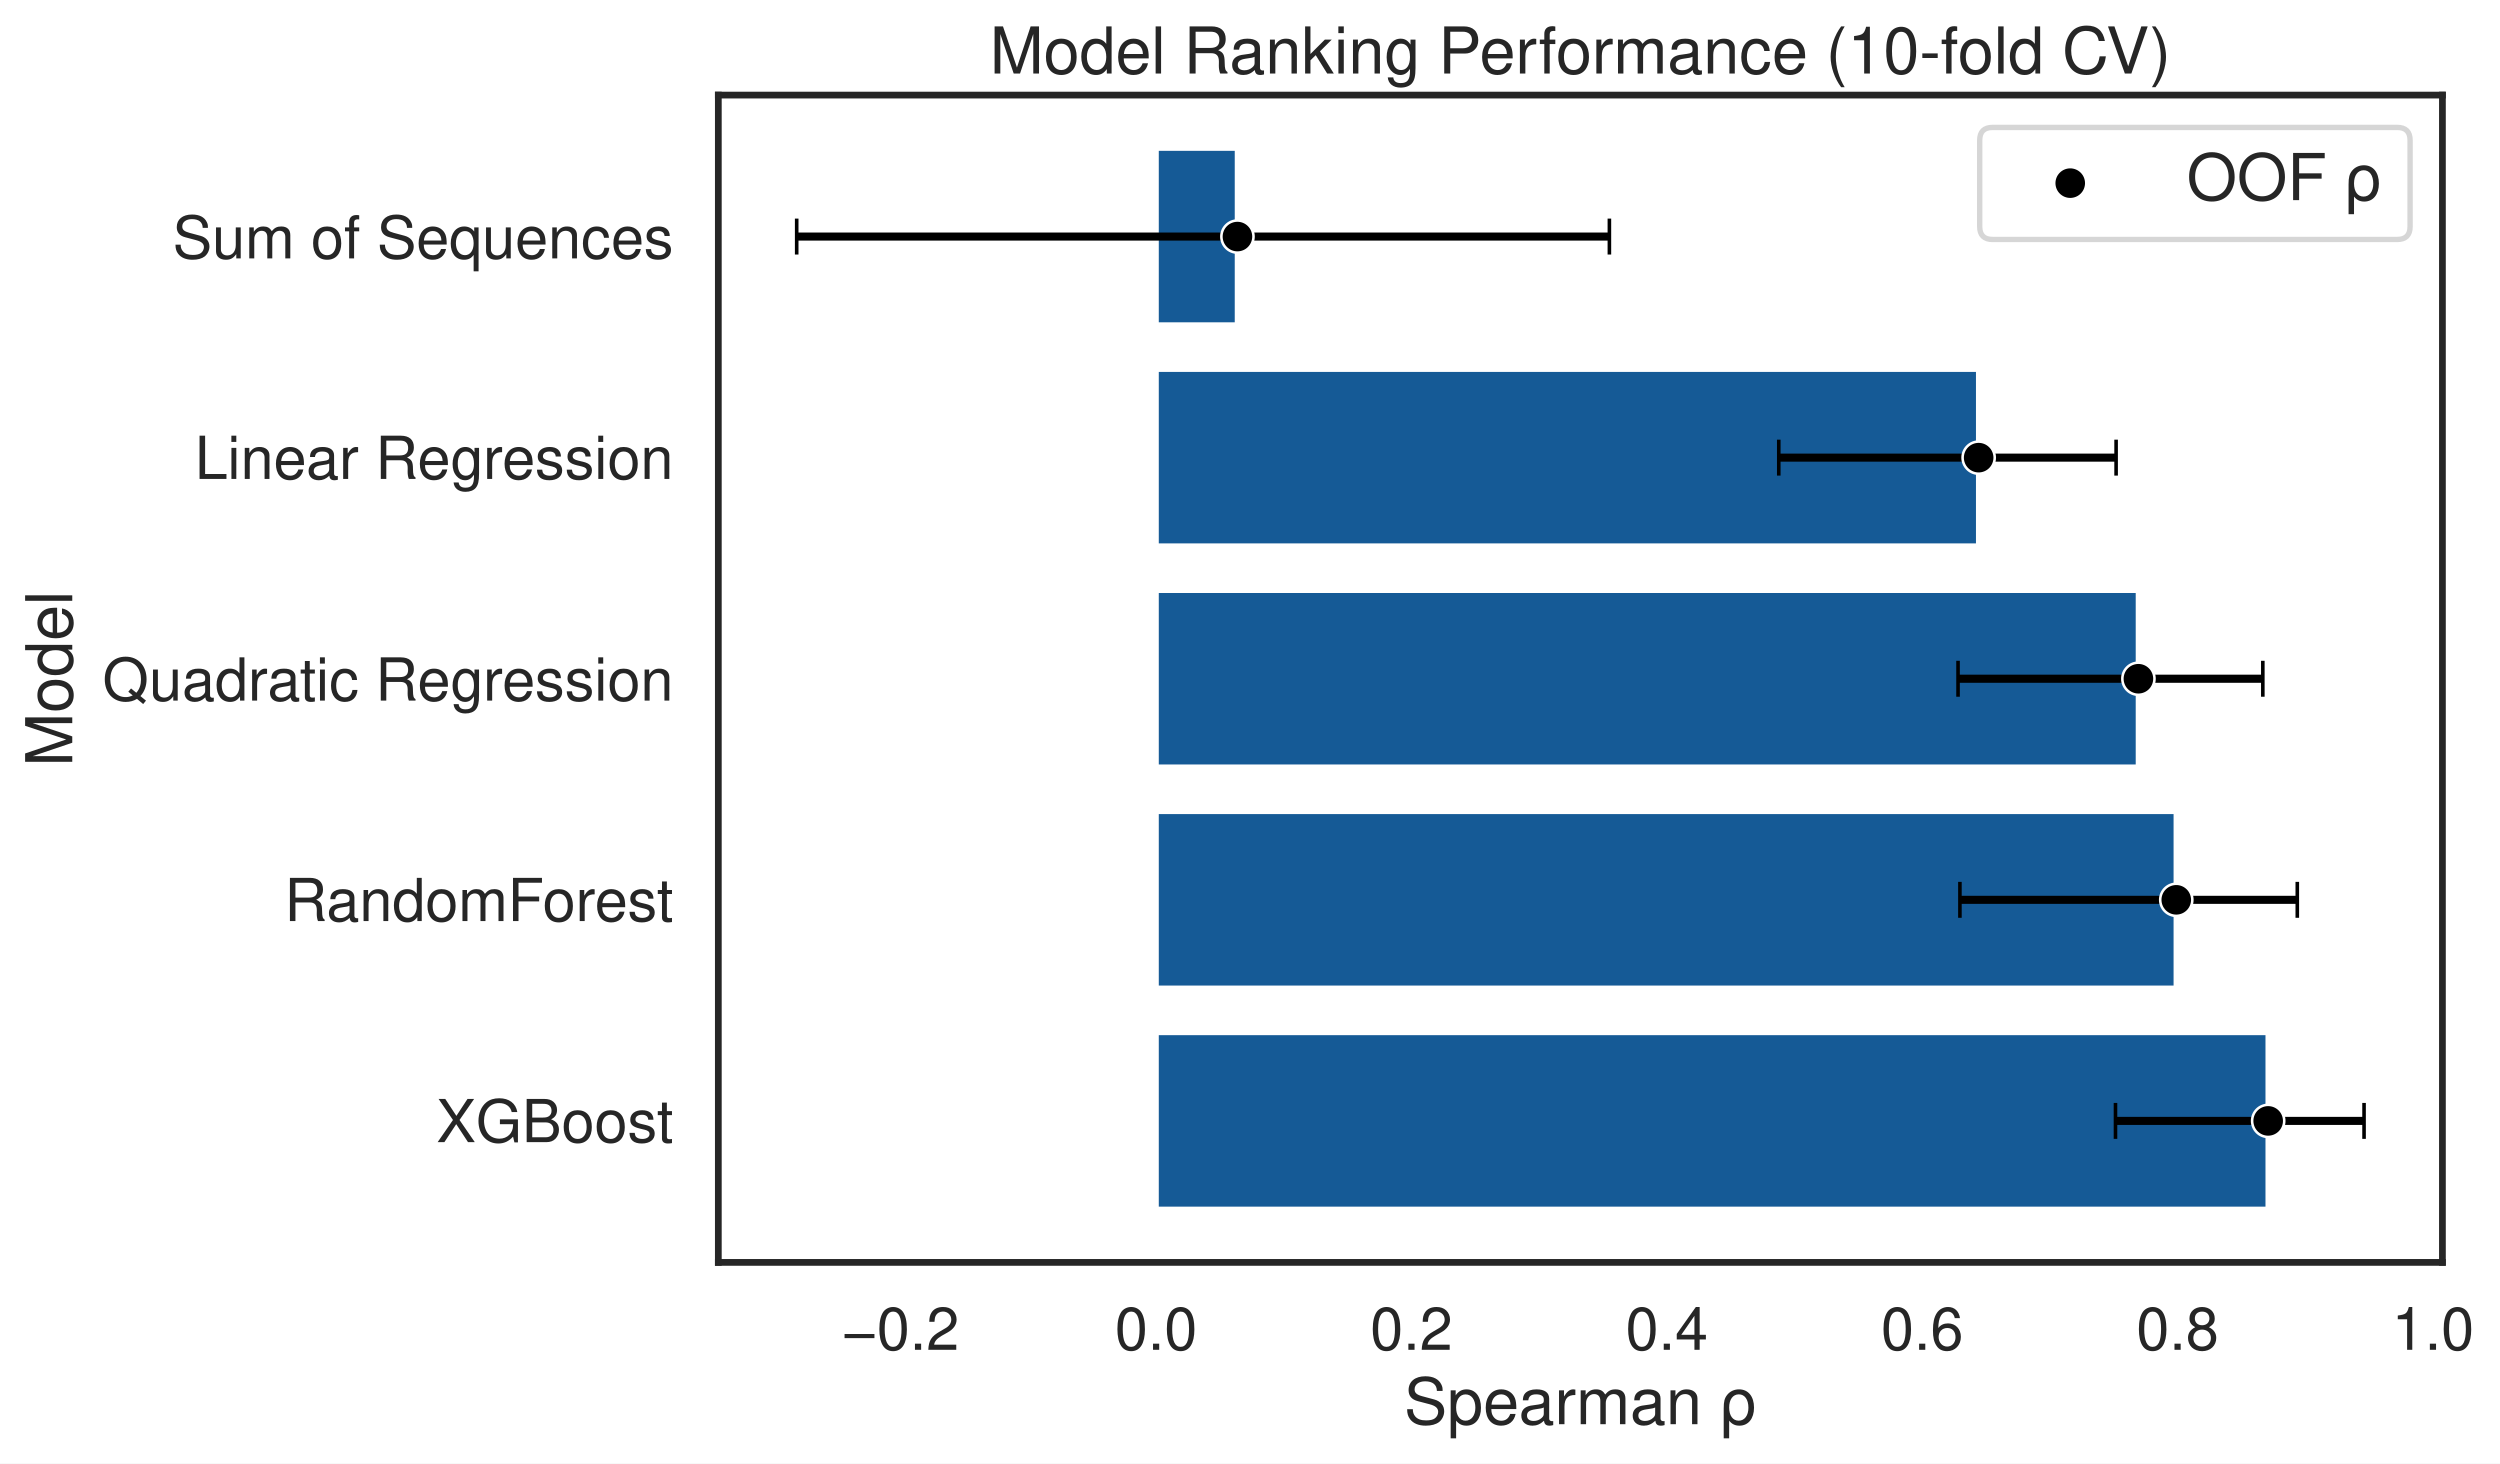
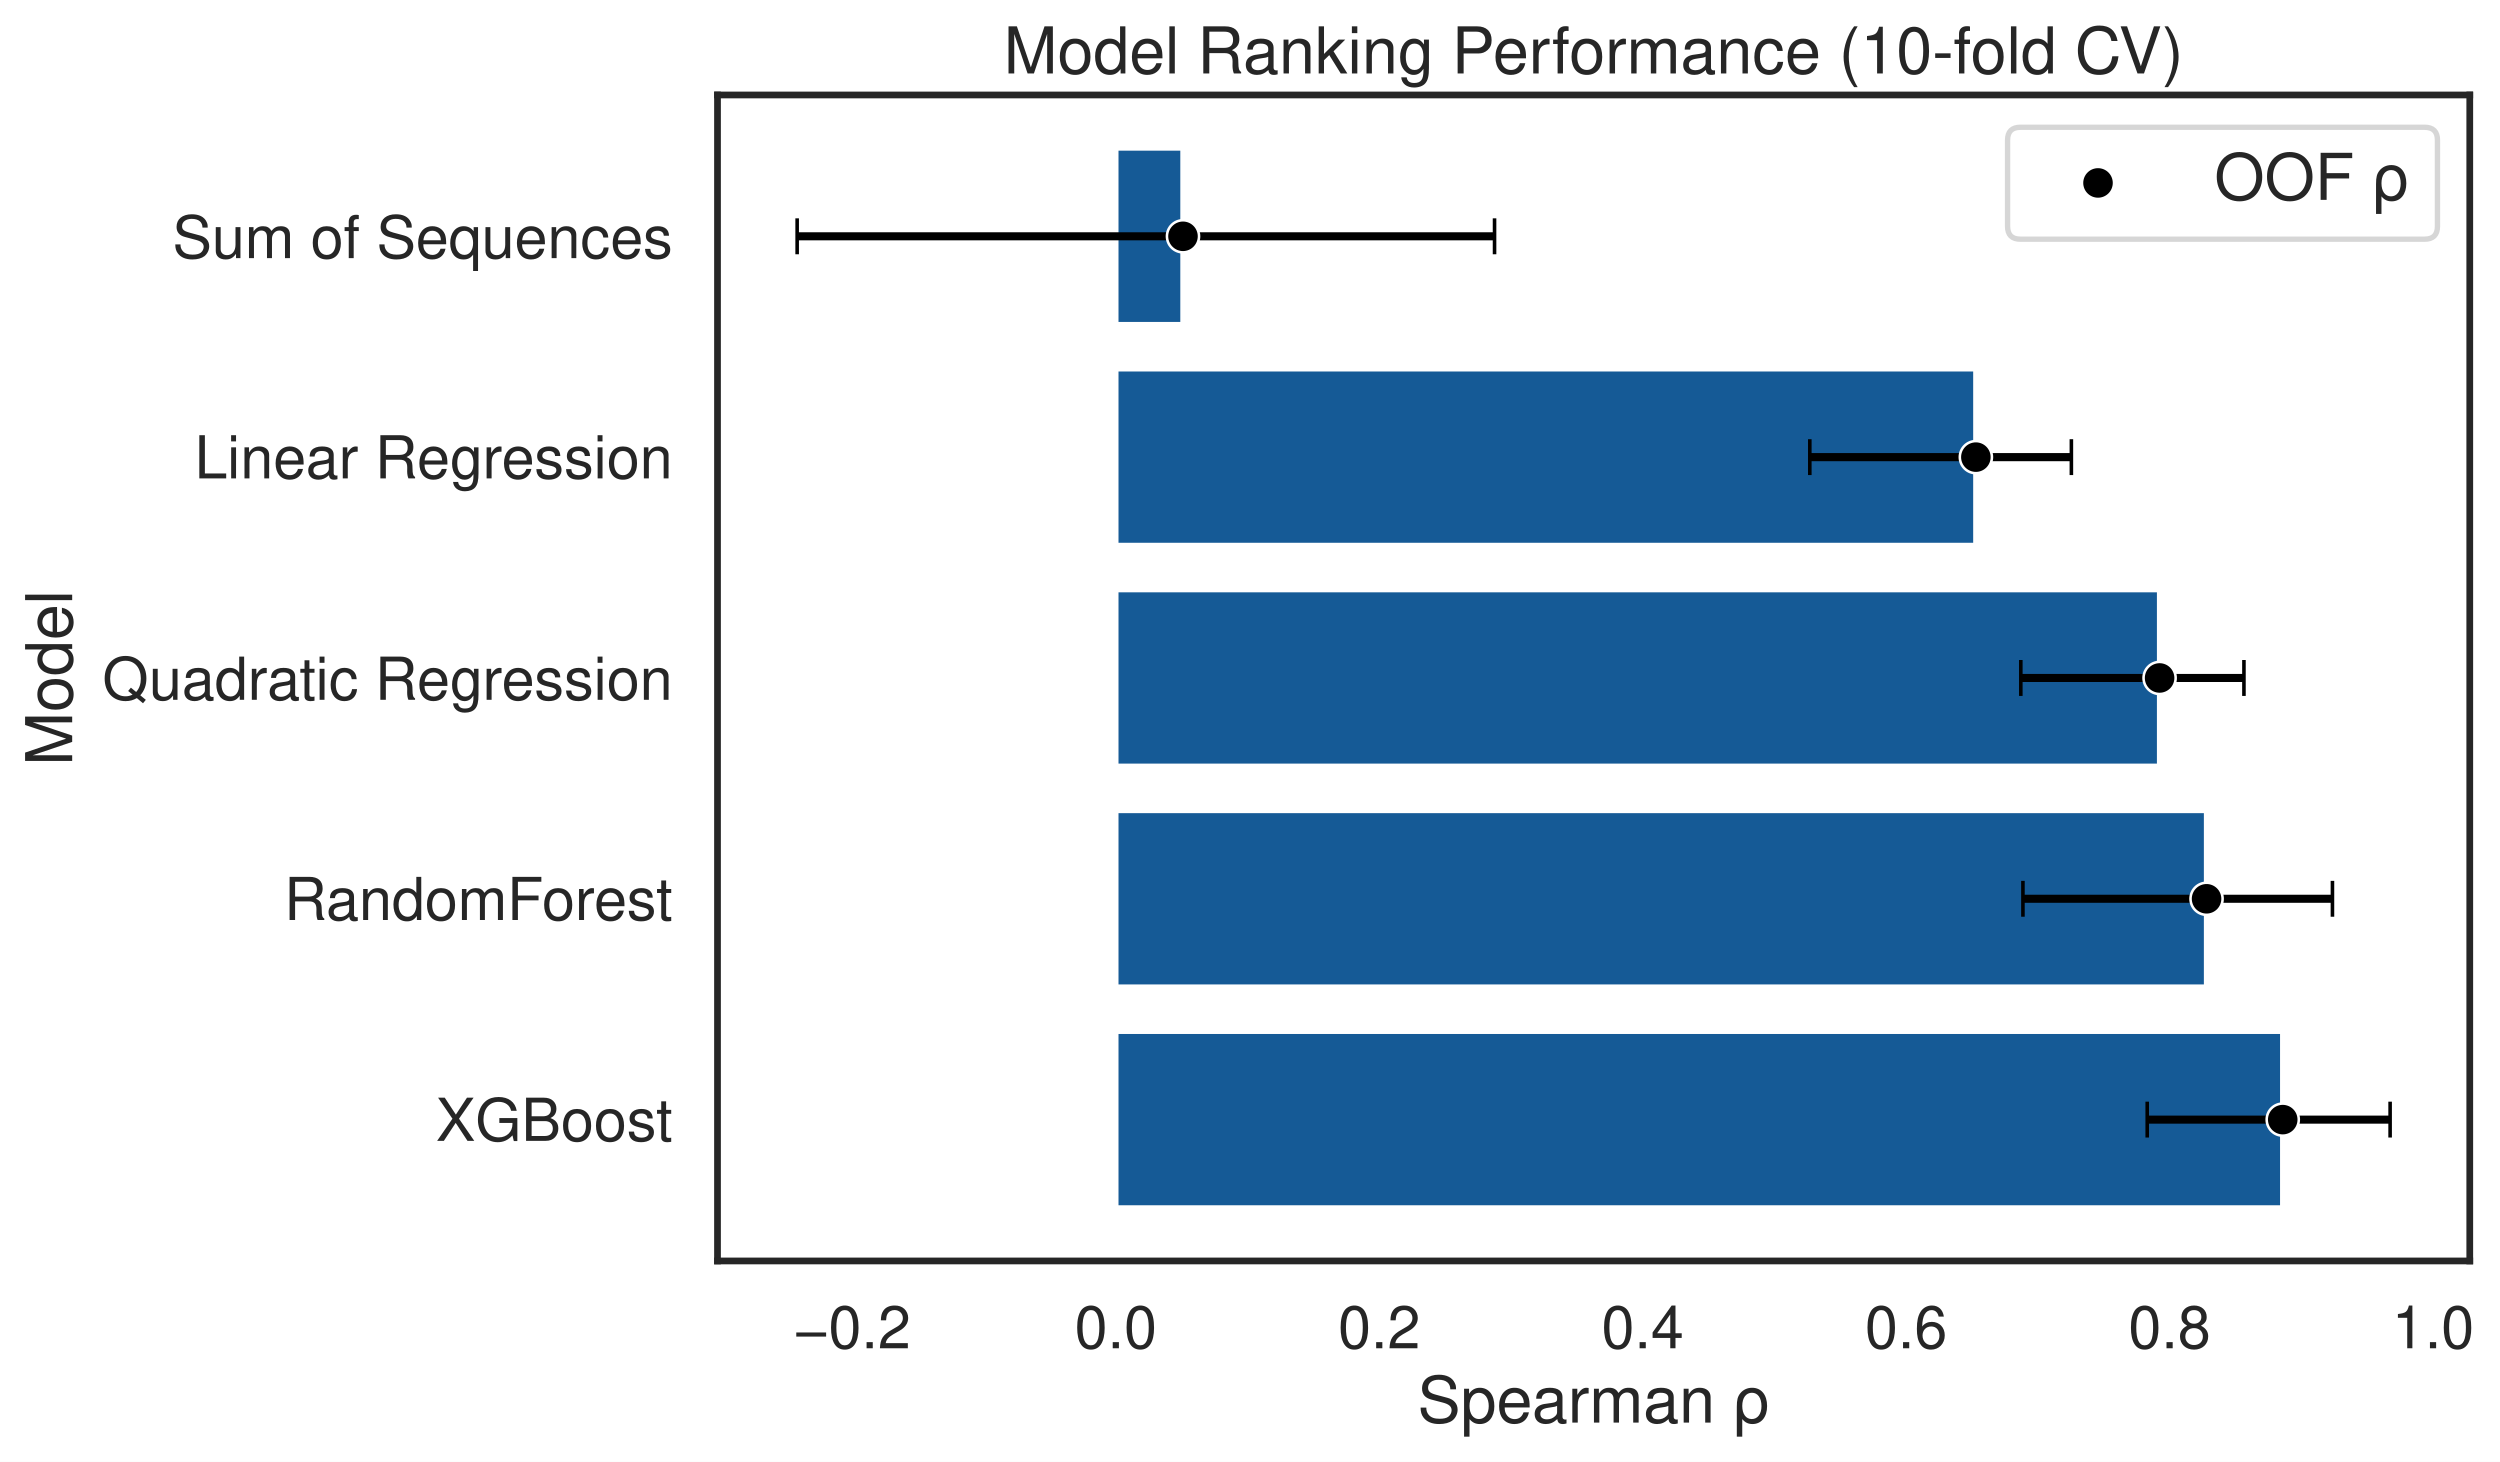
- <svg xmlns="http://www.w3.org/2000/svg" xmlns:xlink="http://www.w3.org/1999/xlink" width="695.827pt" height="407.355pt" viewBox="0 0 695.827 407.355" version="1.1">
+ <svg xmlns="http://www.w3.org/2000/svg" xmlns:xlink="http://www.w3.org/1999/xlink" width="696.622pt" height="407.355pt" viewBox="0 0 696.622 407.355" version="1.1">
  <defs>
    <style type="text/css">*{stroke-linejoin: round; stroke-linecap: butt}</style>
  </defs>
  <g id="figure_1">
    <g id="patch_1">
-       <path d="M 0 407.355  L 695.827 407.355  L 695.827 0  L 0 0  z " style="fill: #ffffff" />
+       <path d="M 0 407.355  L 696.622 407.355  L 696.622 0  L 0 0  z " style="fill: #ffffff" />
    </g>
    <g id="axes_1">
      <g id="patch_2">
-         <path d="M 199.932 351.364  L 679.801 351.364  L 679.801 26.464  L 199.932 26.464  z " style="fill: #ffffff" />
+         <path d="M 199.932 351.364  L 688.197 351.364  L 688.197 26.464  L 199.932 26.464  z " style="fill: #ffffff" />
      </g>
      <g id="matplotlib.axis_1">
        <g id="xtick_1">
          <g id="text_1">
-             <text style="font-size: 16.5px; font-family: 'Helvetica', 'Arial', 'DejaVu Sans', sans-serif; text-anchor: middle; fill: #262626" x="250.698" y="375.7" transform="rotate(-0 250.698 375.6999)">−0.2</text>
+             <text style="font-size: 16.5px; font-family: 'Helvetica', 'Arial', 'DejaVu Sans', sans-serif; text-anchor: middle; fill: #262626" x="237.513" y="375.7" transform="rotate(-0 237.5131 375.6999)">−0.2</text>
          </g>
        </g>
        <g id="xtick_2">
          <g id="text_2">
-             <text style="font-size: 16.5px; font-family: 'Helvetica', 'Arial', 'DejaVu Sans', sans-serif; text-anchor: middle; fill: #262626" x="321.775" y="375.7" transform="rotate(-0 321.7749 375.6999)">0.0</text>
+             <text style="font-size: 16.5px; font-family: 'Helvetica', 'Arial', 'DejaVu Sans', sans-serif; text-anchor: middle; fill: #262626" x="310.92" y="375.7" transform="rotate(-0 310.92 375.6999)">0.0</text>
          </g>
        </g>
        <g id="xtick_3">
          <g id="text_3">
-             <text style="font-size: 16.5px; font-family: 'Helvetica', 'Arial', 'DejaVu Sans', sans-serif; text-anchor: middle; fill: #262626" x="392.852" y="375.7" transform="rotate(-0 392.8519 375.6999)">0.2</text>
+             <text style="font-size: 16.5px; font-family: 'Helvetica', 'Arial', 'DejaVu Sans', sans-serif; text-anchor: middle; fill: #262626" x="384.327" y="375.7" transform="rotate(-0 384.3269 375.6999)">0.2</text>
          </g>
        </g>
        <g id="xtick_4">
          <g id="text_4">
-             <text style="font-size: 16.5px; font-family: 'Helvetica', 'Arial', 'DejaVu Sans', sans-serif; text-anchor: middle; fill: #262626" x="463.929" y="375.7" transform="rotate(-0 463.9288 375.6999)">0.4</text>
+             <text style="font-size: 16.5px; font-family: 'Helvetica', 'Arial', 'DejaVu Sans', sans-serif; text-anchor: middle; fill: #262626" x="457.734" y="375.7" transform="rotate(-0 457.7338 375.6999)">0.4</text>
          </g>
        </g>
        <g id="xtick_5">
          <g id="text_5">
-             <text style="font-size: 16.5px; font-family: 'Helvetica', 'Arial', 'DejaVu Sans', sans-serif; text-anchor: middle; fill: #262626" x="535.006" y="375.7" transform="rotate(-0 535.0057 375.6999)">0.6</text>
+             <text style="font-size: 16.5px; font-family: 'Helvetica', 'Arial', 'DejaVu Sans', sans-serif; text-anchor: middle; fill: #262626" x="531.141" y="375.7" transform="rotate(-0 531.1407 375.6999)">0.6</text>
          </g>
        </g>
        <g id="xtick_6">
          <g id="text_6">
-             <text style="font-size: 16.5px; font-family: 'Helvetica', 'Arial', 'DejaVu Sans', sans-serif; text-anchor: middle; fill: #262626" x="606.083" y="375.7" transform="rotate(-0 606.0827 375.6999)">0.8</text>
+             <text style="font-size: 16.5px; font-family: 'Helvetica', 'Arial', 'DejaVu Sans', sans-serif; text-anchor: middle; fill: #262626" x="604.548" y="375.7" transform="rotate(-0 604.5476 375.6999)">0.8</text>
          </g>
        </g>
        <g id="xtick_7">
          <g id="text_7">
-             <text style="font-size: 16.5px; font-family: 'Helvetica', 'Arial', 'DejaVu Sans', sans-serif; text-anchor: middle; fill: #262626" x="677.16" y="375.7" transform="rotate(-0 677.1596 375.6999)">1.0</text>
+             <text style="font-size: 16.5px; font-family: 'Helvetica', 'Arial', 'DejaVu Sans', sans-serif; text-anchor: middle; fill: #262626" x="677.955" y="375.7" transform="rotate(-0 677.9545 375.6999)">1.0</text>
          </g>
        </g>
        <g id="text_8">
-           <text style="font-size: 18px; font-family: 'Helvetica', 'Arial', 'DejaVu Sans', sans-serif; text-anchor: middle; fill: #262626" x="439.867" y="396.403" transform="rotate(-0 439.8667 396.4029)">Spearman ρ</text>
+           <text style="font-size: 18px; font-family: 'Helvetica', 'Arial', 'DejaVu Sans', sans-serif; text-anchor: middle; fill: #262626" x="444.064" y="396.403" transform="rotate(-0 444.0645 396.4029)">Spearman ρ</text>
        </g>
      </g>
      <g id="matplotlib.axis_2">
        <g id="ytick_1">
          <g id="text_9">
            <text style="font-size: 16.5px; font-family: 'Helvetica', 'Arial', 'DejaVu Sans', sans-serif; text-anchor: end; fill: #262626" x="187.432" y="71.925" transform="rotate(-0 187.432 71.92479)">Sum of Sequences</text>
          </g>
        </g>
        <g id="ytick_2">
          <g id="text_10">
            <text style="font-size: 16.5px; font-family: 'Helvetica', 'Arial', 'DejaVu Sans', sans-serif; text-anchor: end; fill: #262626" x="187.432" y="133.298" transform="rotate(-0 187.432 133.2977)">Linear Regression</text>
          </g>
        </g>
        <g id="ytick_3">
          <g id="text_11">
            <text style="font-size: 16.5px; font-family: 'Helvetica', 'Arial', 'DejaVu Sans', sans-serif; text-anchor: end; fill: #262626" x="187.432" y="194.993" transform="rotate(-0 187.432 194.993)">Quadratic Regression</text>
          </g>
        </g>
        <g id="ytick_4">
          <g id="text_12">
            <text style="font-size: 16.5px; font-family: 'Helvetica', 'Arial', 'DejaVu Sans', sans-serif; text-anchor: end; fill: #262626" x="187.432" y="256.366" transform="rotate(-0 187.432 256.3659)">RandomForest</text>
          </g>
        </g>
        <g id="ytick_5">
          <g id="text_13">
            <text style="font-size: 16.5px; font-family: 'Helvetica', 'Arial', 'DejaVu Sans', sans-serif; text-anchor: end; fill: #262626" x="187.432" y="317.9" transform="rotate(-0 187.432 317.9)">XGBoost</text>
          </g>
        </g>
        <g id="text_14">
          <text style="font-size: 18px; font-family: 'Helvetica', 'Arial', 'DejaVu Sans', sans-serif; text-anchor: middle; fill: #262626" x="20.112" y="188.914" transform="rotate(-90 20.11219 188.9137)">Model</text>
        </g>
      </g>
      <g id="patch_3">
-         <path d="M 321.775 41.232  L 344.418 41.232  L 344.418 90.459  L 321.775 90.459  z " clip-path="url(#p7af367bd8c)" style="fill: #155a96; stroke: #ffffff; stroke-width: 1.5; stroke-linejoin: miter" />
+         <path d="M 310.92 41.232  L 329.64 41.232  L 329.64 90.459  L 310.92 90.459  z " clip-path="url(#pff4325e2a7)" style="fill: #155a96; stroke: #ffffff; stroke-width: 1.5; stroke-linejoin: miter" />
      </g>
      <g id="patch_4">
-         <path d="M 321.775 102.766  L 550.722 102.766  L 550.722 151.993  L 321.775 151.993  z " clip-path="url(#p7af367bd8c)" style="fill: #155a96; stroke: #ffffff; stroke-width: 1.5; stroke-linejoin: miter" />
+         <path d="M 310.92 102.766  L 550.574 102.766  L 550.574 151.993  L 310.92 151.993  z " clip-path="url(#pff4325e2a7)" style="fill: #155a96; stroke: #ffffff; stroke-width: 1.5; stroke-linejoin: miter" />
      </g>
      <g id="patch_5">
-         <path d="M 321.775 164.3  L 595.187 164.3  L 595.187 213.527  L 321.775 213.527  z " clip-path="url(#p7af367bd8c)" style="fill: #155a96; stroke: #ffffff; stroke-width: 1.5; stroke-linejoin: miter" />
+         <path d="M 310.92 164.3  L 601.771 164.3  L 601.771 213.527  L 310.92 213.527  z " clip-path="url(#pff4325e2a7)" style="fill: #155a96; stroke: #ffffff; stroke-width: 1.5; stroke-linejoin: miter" />
      </g>
      <g id="patch_6">
-         <path d="M 321.775 225.834  L 605.723 225.834  L 605.723 275.061  L 321.775 275.061  z " clip-path="url(#p7af367bd8c)" style="fill: #155a96; stroke: #ffffff; stroke-width: 1.5; stroke-linejoin: miter" />
+         <path d="M 310.92 225.834  L 614.856 225.834  L 614.856 275.061  L 310.92 275.061  z " clip-path="url(#pff4325e2a7)" style="fill: #155a96; stroke: #ffffff; stroke-width: 1.5; stroke-linejoin: miter" />
      </g>
      <g id="patch_7">
-         <path d="M 321.775 287.368  L 631.304 287.368  L 631.304 336.596  L 321.775 336.596  z " clip-path="url(#p7af367bd8c)" style="fill: #155a96; stroke: #ffffff; stroke-width: 1.5; stroke-linejoin: miter" />
+         <path d="M 310.92 287.368  L 636.083 287.368  L 636.083 336.596  L 310.92 336.596  z " clip-path="url(#pff4325e2a7)" style="fill: #155a96; stroke: #ffffff; stroke-width: 1.5; stroke-linejoin: miter" />
      </g>
      <g id="LineCollection_1">
-         <path d="M 221.744 65.846  L 447.942 65.846  " clip-path="url(#p7af367bd8c)" style="fill: none; stroke: #000000; stroke-width: 2.25" />
-         <path d="M 495.087 127.38  L 588.976 127.38  " clip-path="url(#p7af367bd8c)" style="fill: none; stroke: #000000; stroke-width: 2.25" />
-         <path d="M 544.982 188.914  L 629.813 188.914  " clip-path="url(#p7af367bd8c)" style="fill: none; stroke: #000000; stroke-width: 2.25" />
-         <path d="M 545.504 250.448  L 639.408 250.448  " clip-path="url(#p7af367bd8c)" style="fill: none; stroke: #000000; stroke-width: 2.25" />
-         <path d="M 588.804 311.982  L 657.989 311.982  " clip-path="url(#p7af367bd8c)" style="fill: none; stroke: #000000; stroke-width: 2.25" />
+         <path d="M 222.126 65.846  L 416.453 65.846  " clip-path="url(#pff4325e2a7)" style="fill: none; stroke: #000000; stroke-width: 2.25" />
+         <path d="M 504.3 127.38  L 577.186 127.38  " clip-path="url(#pff4325e2a7)" style="fill: none; stroke: #000000; stroke-width: 2.25" />
+         <path d="M 563.097 188.914  L 625.27 188.914  " clip-path="url(#pff4325e2a7)" style="fill: none; stroke: #000000; stroke-width: 2.25" />
+         <path d="M 563.686 250.448  L 649.933 250.448  " clip-path="url(#pff4325e2a7)" style="fill: none; stroke: #000000; stroke-width: 2.25" />
+         <path d="M 598.321 311.982  L 666.003 311.982  " clip-path="url(#pff4325e2a7)" style="fill: none; stroke: #000000; stroke-width: 2.25" />
      </g>
      <g id="line2d_1">
        <defs>
-           <path id="m3a06afab54" d="M 0 5  L 0 -5  " style="stroke: #000000" />
+           <path id="m5e7457d77c" d="M 0 5  L 0 -5  " style="stroke: #000000" />
        </defs>
-         <g clip-path="url(#p7af367bd8c)">
-           <use xlink:href="#m3a06afab54" x="221.744" y="65.846" style="stroke: #000000" />
-           <use xlink:href="#m3a06afab54" x="495.087" y="127.38" style="stroke: #000000" />
-           <use xlink:href="#m3a06afab54" x="544.982" y="188.914" style="stroke: #000000" />
-           <use xlink:href="#m3a06afab54" x="545.504" y="250.448" style="stroke: #000000" />
-           <use xlink:href="#m3a06afab54" x="588.804" y="311.982" style="stroke: #000000" />
+         <g clip-path="url(#pff4325e2a7)">
+           <use xlink:href="#m5e7457d77c" x="222.126" y="65.846" style="stroke: #000000" />
+           <use xlink:href="#m5e7457d77c" x="504.3" y="127.38" style="stroke: #000000" />
+           <use xlink:href="#m5e7457d77c" x="563.097" y="188.914" style="stroke: #000000" />
+           <use xlink:href="#m5e7457d77c" x="563.686" y="250.448" style="stroke: #000000" />
+           <use xlink:href="#m5e7457d77c" x="598.321" y="311.982" style="stroke: #000000" />
        </g>
      </g>
      <g id="line2d_2">
-         <g clip-path="url(#p7af367bd8c)">
-           <use xlink:href="#m3a06afab54" x="447.942" y="65.846" style="stroke: #000000" />
-           <use xlink:href="#m3a06afab54" x="588.976" y="127.38" style="stroke: #000000" />
-           <use xlink:href="#m3a06afab54" x="629.813" y="188.914" style="stroke: #000000" />
-           <use xlink:href="#m3a06afab54" x="639.408" y="250.448" style="stroke: #000000" />
-           <use xlink:href="#m3a06afab54" x="657.989" y="311.982" style="stroke: #000000" />
+         <g clip-path="url(#pff4325e2a7)">
+           <use xlink:href="#m5e7457d77c" x="416.453" y="65.846" style="stroke: #000000" />
+           <use xlink:href="#m5e7457d77c" x="577.186" y="127.38" style="stroke: #000000" />
+           <use xlink:href="#m5e7457d77c" x="625.27" y="188.914" style="stroke: #000000" />
+           <use xlink:href="#m5e7457d77c" x="649.933" y="250.448" style="stroke: #000000" />
+           <use xlink:href="#m5e7457d77c" x="666.003" y="311.982" style="stroke: #000000" />
        </g>
      </g>
      <g id="patch_8">
        <path d="M 199.932 351.364  L 199.932 26.464  " style="fill: none; stroke: #262626; stroke-width: 1.875; stroke-linejoin: miter; stroke-linecap: square" />
      </g>
      <g id="patch_9">
-         <path d="M 679.801 351.364  L 679.801 26.464  " style="fill: none; stroke: #262626; stroke-width: 1.875; stroke-linejoin: miter; stroke-linecap: square" />
+         <path d="M 688.197 351.364  L 688.197 26.464  " style="fill: none; stroke: #262626; stroke-width: 1.875; stroke-linejoin: miter; stroke-linecap: square" />
      </g>
      <g id="patch_10">
-         <path d="M 199.932 351.364  L 679.801 351.364  " style="fill: none; stroke: #262626; stroke-width: 1.875; stroke-linejoin: miter; stroke-linecap: square" />
+         <path d="M 199.932 351.364  L 688.197 351.364  " style="fill: none; stroke: #262626; stroke-width: 1.875; stroke-linejoin: miter; stroke-linecap: square" />
      </g>
      <g id="patch_11">
-         <path d="M 199.932 26.464  L 679.801 26.464  " style="fill: none; stroke: #262626; stroke-width: 1.875; stroke-linejoin: miter; stroke-linecap: square" />
+         <path d="M 199.932 26.464  L 688.197 26.464  " style="fill: none; stroke: #262626; stroke-width: 1.875; stroke-linejoin: miter; stroke-linecap: square" />
      </g>
      <g id="text_15">
-         <text style="font-size: 18px; font-family: 'Helvetica', 'Arial', 'DejaVu Sans', sans-serif; text-anchor: middle; fill: #262626" x="439.867" y="20.464" transform="rotate(-0 439.8667 20.46375)">Model Ranking Performance (10-fold CV)</text>
+         <text style="font-size: 18px; font-family: 'Helvetica', 'Arial', 'DejaVu Sans', sans-serif; text-anchor: middle; fill: #262626" x="444.064" y="20.464" transform="rotate(-0 444.0645 20.46375)">Model Ranking Performance (10-fold CV)</text>
      </g>
      <g id="PathCollection_1">
        <defs>
-           <path id="m512ca587fd" d="M 0 4.472  C 1.186 4.472 2.324 4.001 3.162 3.162  C 4.001 2.324 4.472 1.186 4.472 0  C 4.472 -1.186 4.001 -2.324 3.162 -3.162  C 2.324 -4.001 1.186 -4.472 0 -4.472  C -1.186 -4.472 -2.324 -4.001 -3.162 -3.162  C -4.001 -2.324 -4.472 -1.186 -4.472 0  C -4.472 1.186 -4.001 2.324 -3.162 3.162  C -2.324 4.001 -1.186 4.472 0 4.472  z " style="stroke: #ffffff; stroke-width: 0.716" />
+           <path id="mbcdeb1ea0a" d="M 0 4.472  C 1.186 4.472 2.324 4.001 3.162 3.162  C 4.001 2.324 4.472 1.186 4.472 0  C 4.472 -1.186 4.001 -2.324 3.162 -3.162  C 2.324 -4.001 1.186 -4.472 0 -4.472  C -1.186 -4.472 -2.324 -4.001 -3.162 -3.162  C -4.001 -2.324 -4.472 -1.186 -4.472 0  C -4.472 1.186 -4.001 2.324 -3.162 3.162  C -2.324 4.001 -1.186 4.472 0 4.472  z " style="stroke: #ffffff; stroke-width: 0.716" />
        </defs>
-         <g clip-path="url(#p7af367bd8c)">
-           <use xlink:href="#m512ca587fd" x="344.418" y="65.846" style="stroke: #ffffff; stroke-width: 0.716" />
-           <use xlink:href="#m512ca587fd" x="550.722" y="127.38" style="stroke: #ffffff; stroke-width: 0.716" />
-           <use xlink:href="#m512ca587fd" x="595.187" y="188.914" style="stroke: #ffffff; stroke-width: 0.716" />
-           <use xlink:href="#m512ca587fd" x="605.723" y="250.448" style="stroke: #ffffff; stroke-width: 0.716" />
-           <use xlink:href="#m512ca587fd" x="631.304" y="311.982" style="stroke: #ffffff; stroke-width: 0.716" />
+         <g clip-path="url(#pff4325e2a7)">
+           <use xlink:href="#mbcdeb1ea0a" x="329.64" y="65.846" style="stroke: #ffffff; stroke-width: 0.716" />
+           <use xlink:href="#mbcdeb1ea0a" x="550.574" y="127.38" style="stroke: #ffffff; stroke-width: 0.716" />
+           <use xlink:href="#mbcdeb1ea0a" x="601.771" y="188.914" style="stroke: #ffffff; stroke-width: 0.716" />
+           <use xlink:href="#mbcdeb1ea0a" x="614.856" y="250.448" style="stroke: #ffffff; stroke-width: 0.716" />
+           <use xlink:href="#mbcdeb1ea0a" x="636.083" y="311.982" style="stroke: #ffffff; stroke-width: 0.716" />
        </g>
      </g>
      <g id="legend_1">
        <g id="patch_12">
-           <path d="M 554.611 66.652  L 667.201 66.652  Q 670.801 66.652 670.801 63.052  L 670.801 39.064  Q 670.801 35.464 667.201 35.464  L 554.611 35.464  Q 551.011 35.464 551.011 39.064  L 551.011 63.052  Q 551.011 66.652 554.611 66.652  z " style="fill: #ffffff; opacity: 0.8; stroke: #cccccc; stroke-width: 1.5; stroke-linejoin: miter" />
+           <path d="M 563.007 66.652  L 675.597 66.652  Q 679.197 66.652 679.197 63.052  L 679.197 39.064  Q 679.197 35.464 675.597 35.464  L 563.007 35.464  Q 559.407 35.464 559.407 39.064  L 559.407 63.052  Q 559.407 66.652 563.007 66.652  z " style="fill: #ffffff; opacity: 0.8; stroke: #cccccc; stroke-width: 1.5; stroke-linejoin: miter" />
        </g>
        <g id="PathCollection_2">
          <g>
-             <use xlink:href="#m512ca587fd" x="576.211" y="50.975" style="stroke: #ffffff; stroke-width: 0.716" />
+             <use xlink:href="#mbcdeb1ea0a" x="584.607" y="50.975" style="stroke: #ffffff; stroke-width: 0.716" />
          </g>
        </g>
        <g id="text_16">
-           <text style="font-size: 18px; font-family: 'Helvetica', 'Arial', 'DejaVu Sans', sans-serif; text-anchor: start; fill: #262626" x="608.611" y="55.7" transform="rotate(-0 608.6114 55.69969)">OOF ρ</text>
+           <text style="font-size: 18px; font-family: 'Helvetica', 'Arial', 'DejaVu Sans', sans-serif; text-anchor: start; fill: #262626" x="617.007" y="55.7" transform="rotate(-0 617.007 55.69969)">OOF ρ</text>
        </g>
      </g>
    </g>
  </g>
  <defs>
-     <clipPath id="p7af367bd8c">
-       <rect x="199.932" y="26.464" width="479.869" height="324.9" />
+     <clipPath id="pff4325e2a7">
+       <rect x="199.932" y="26.464" width="488.265" height="324.9" />
    </clipPath>
  </defs>
</svg>
